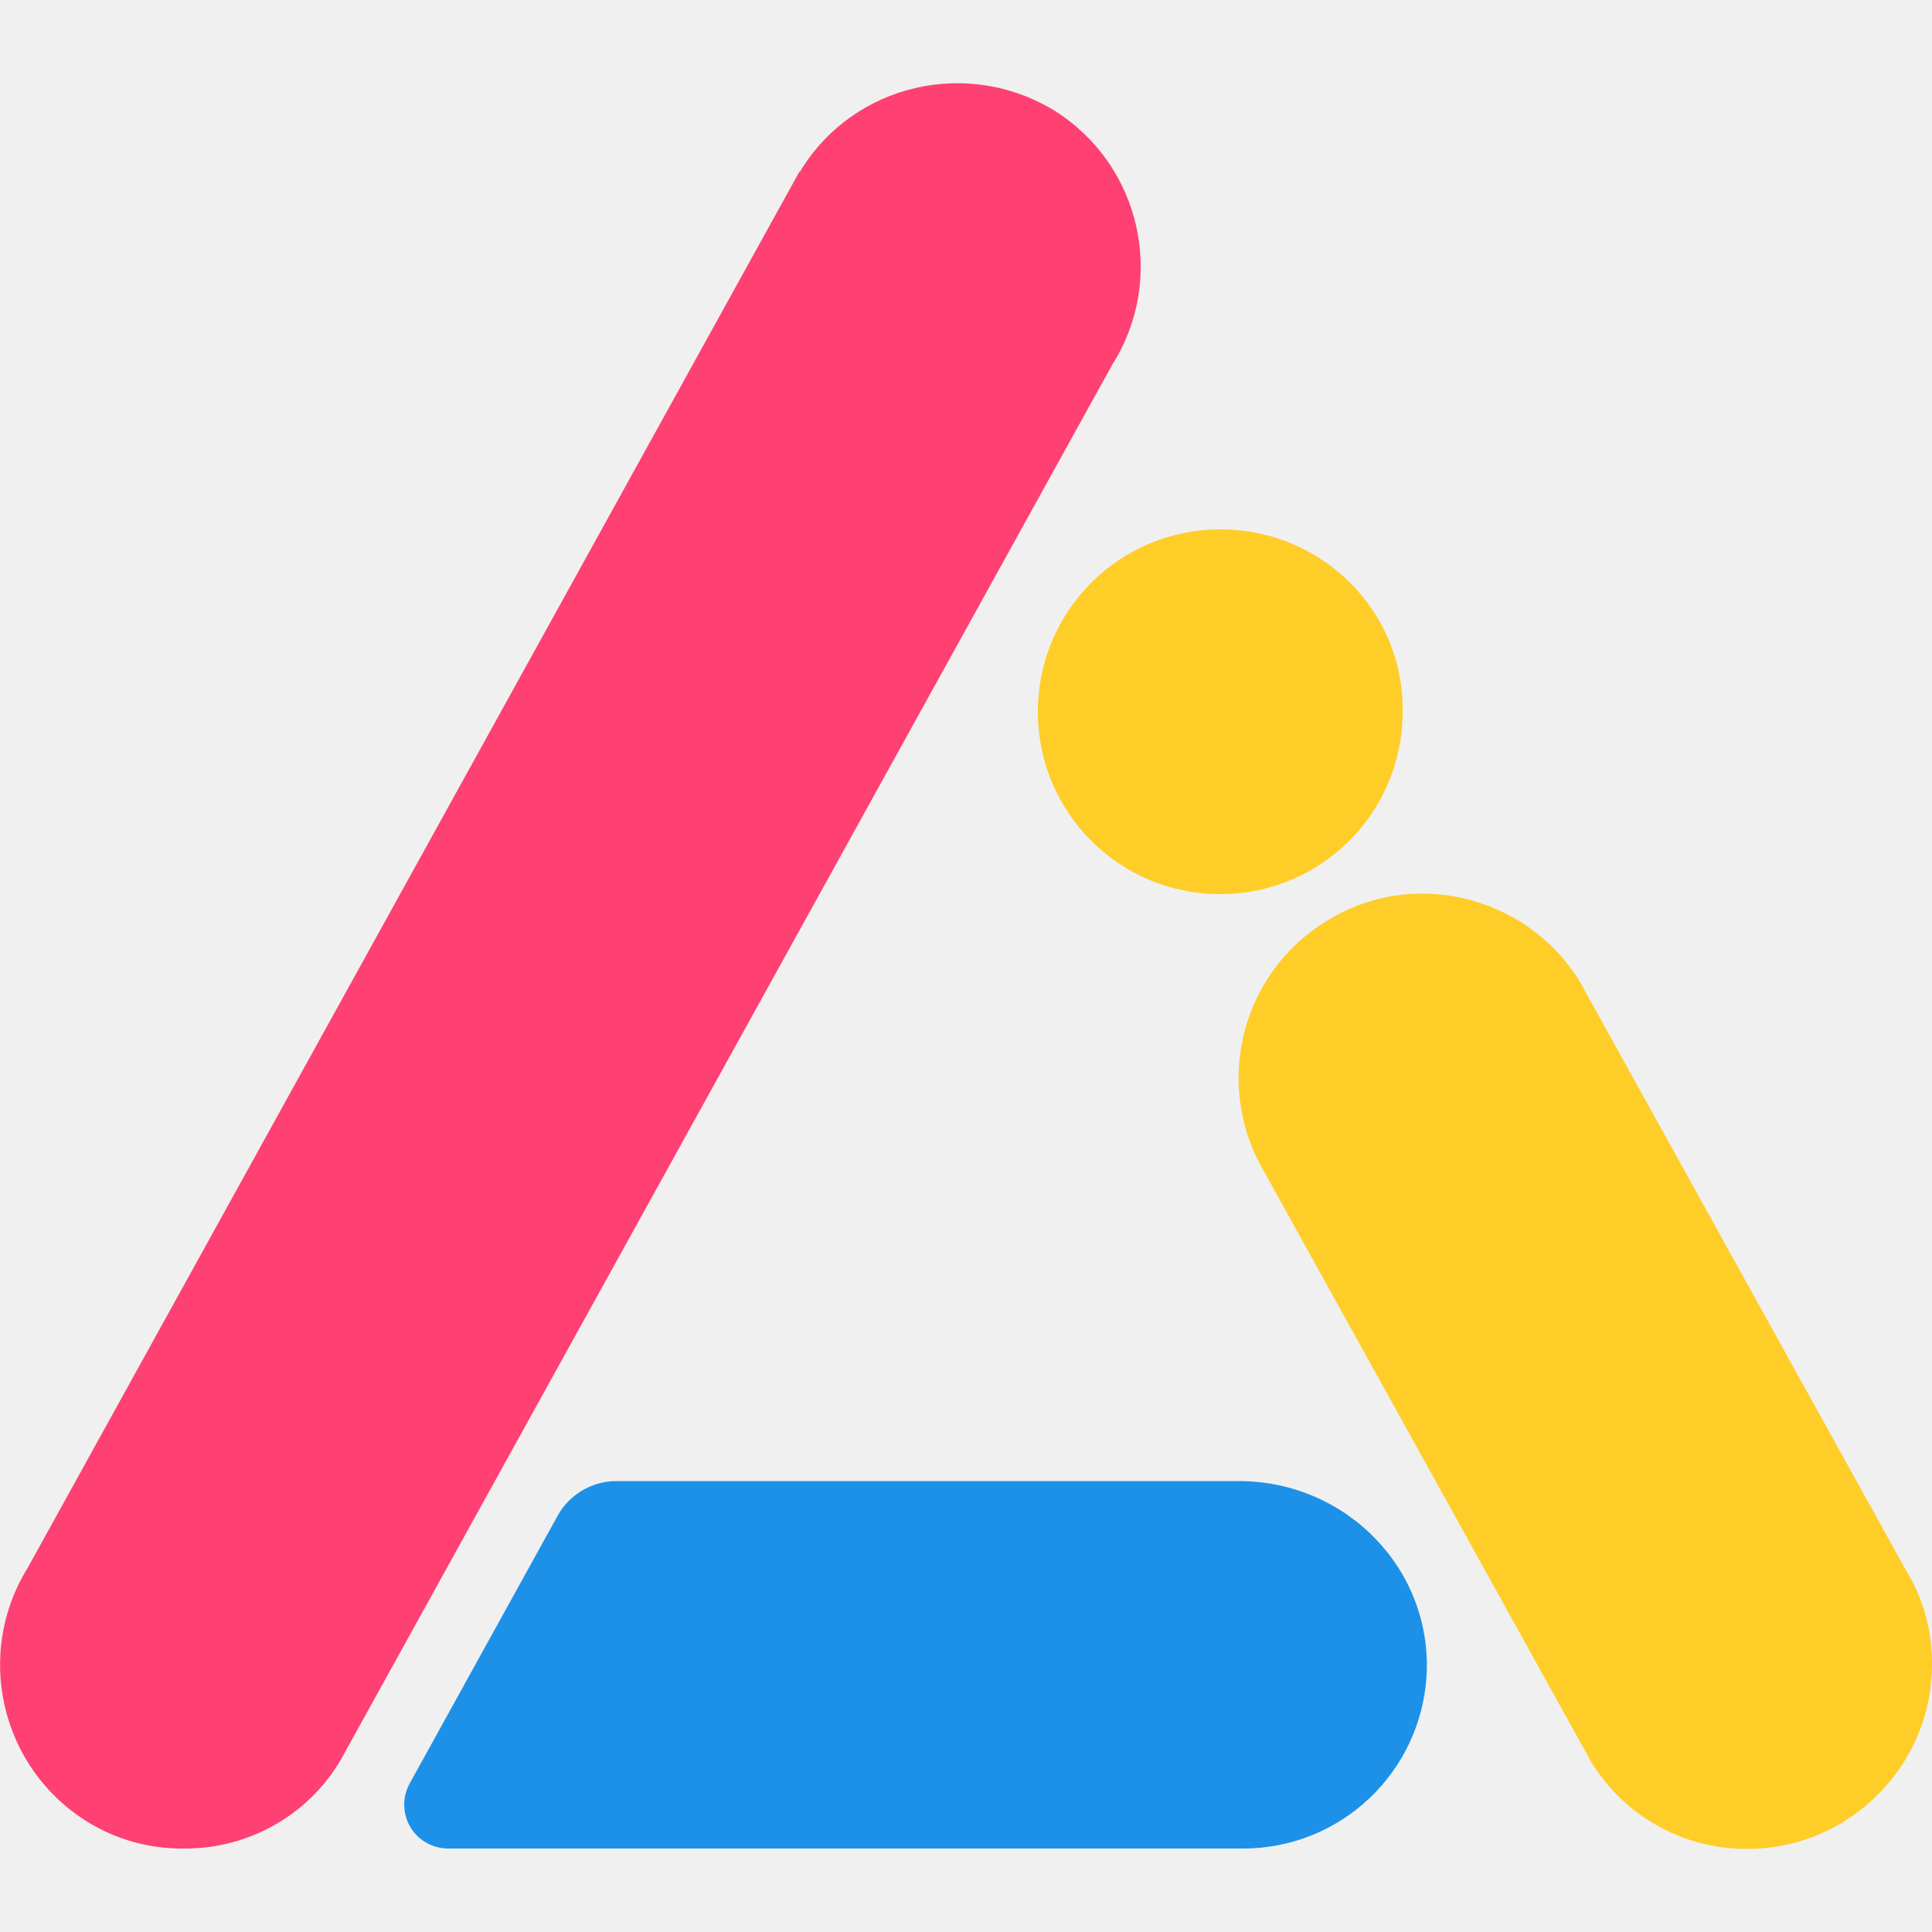
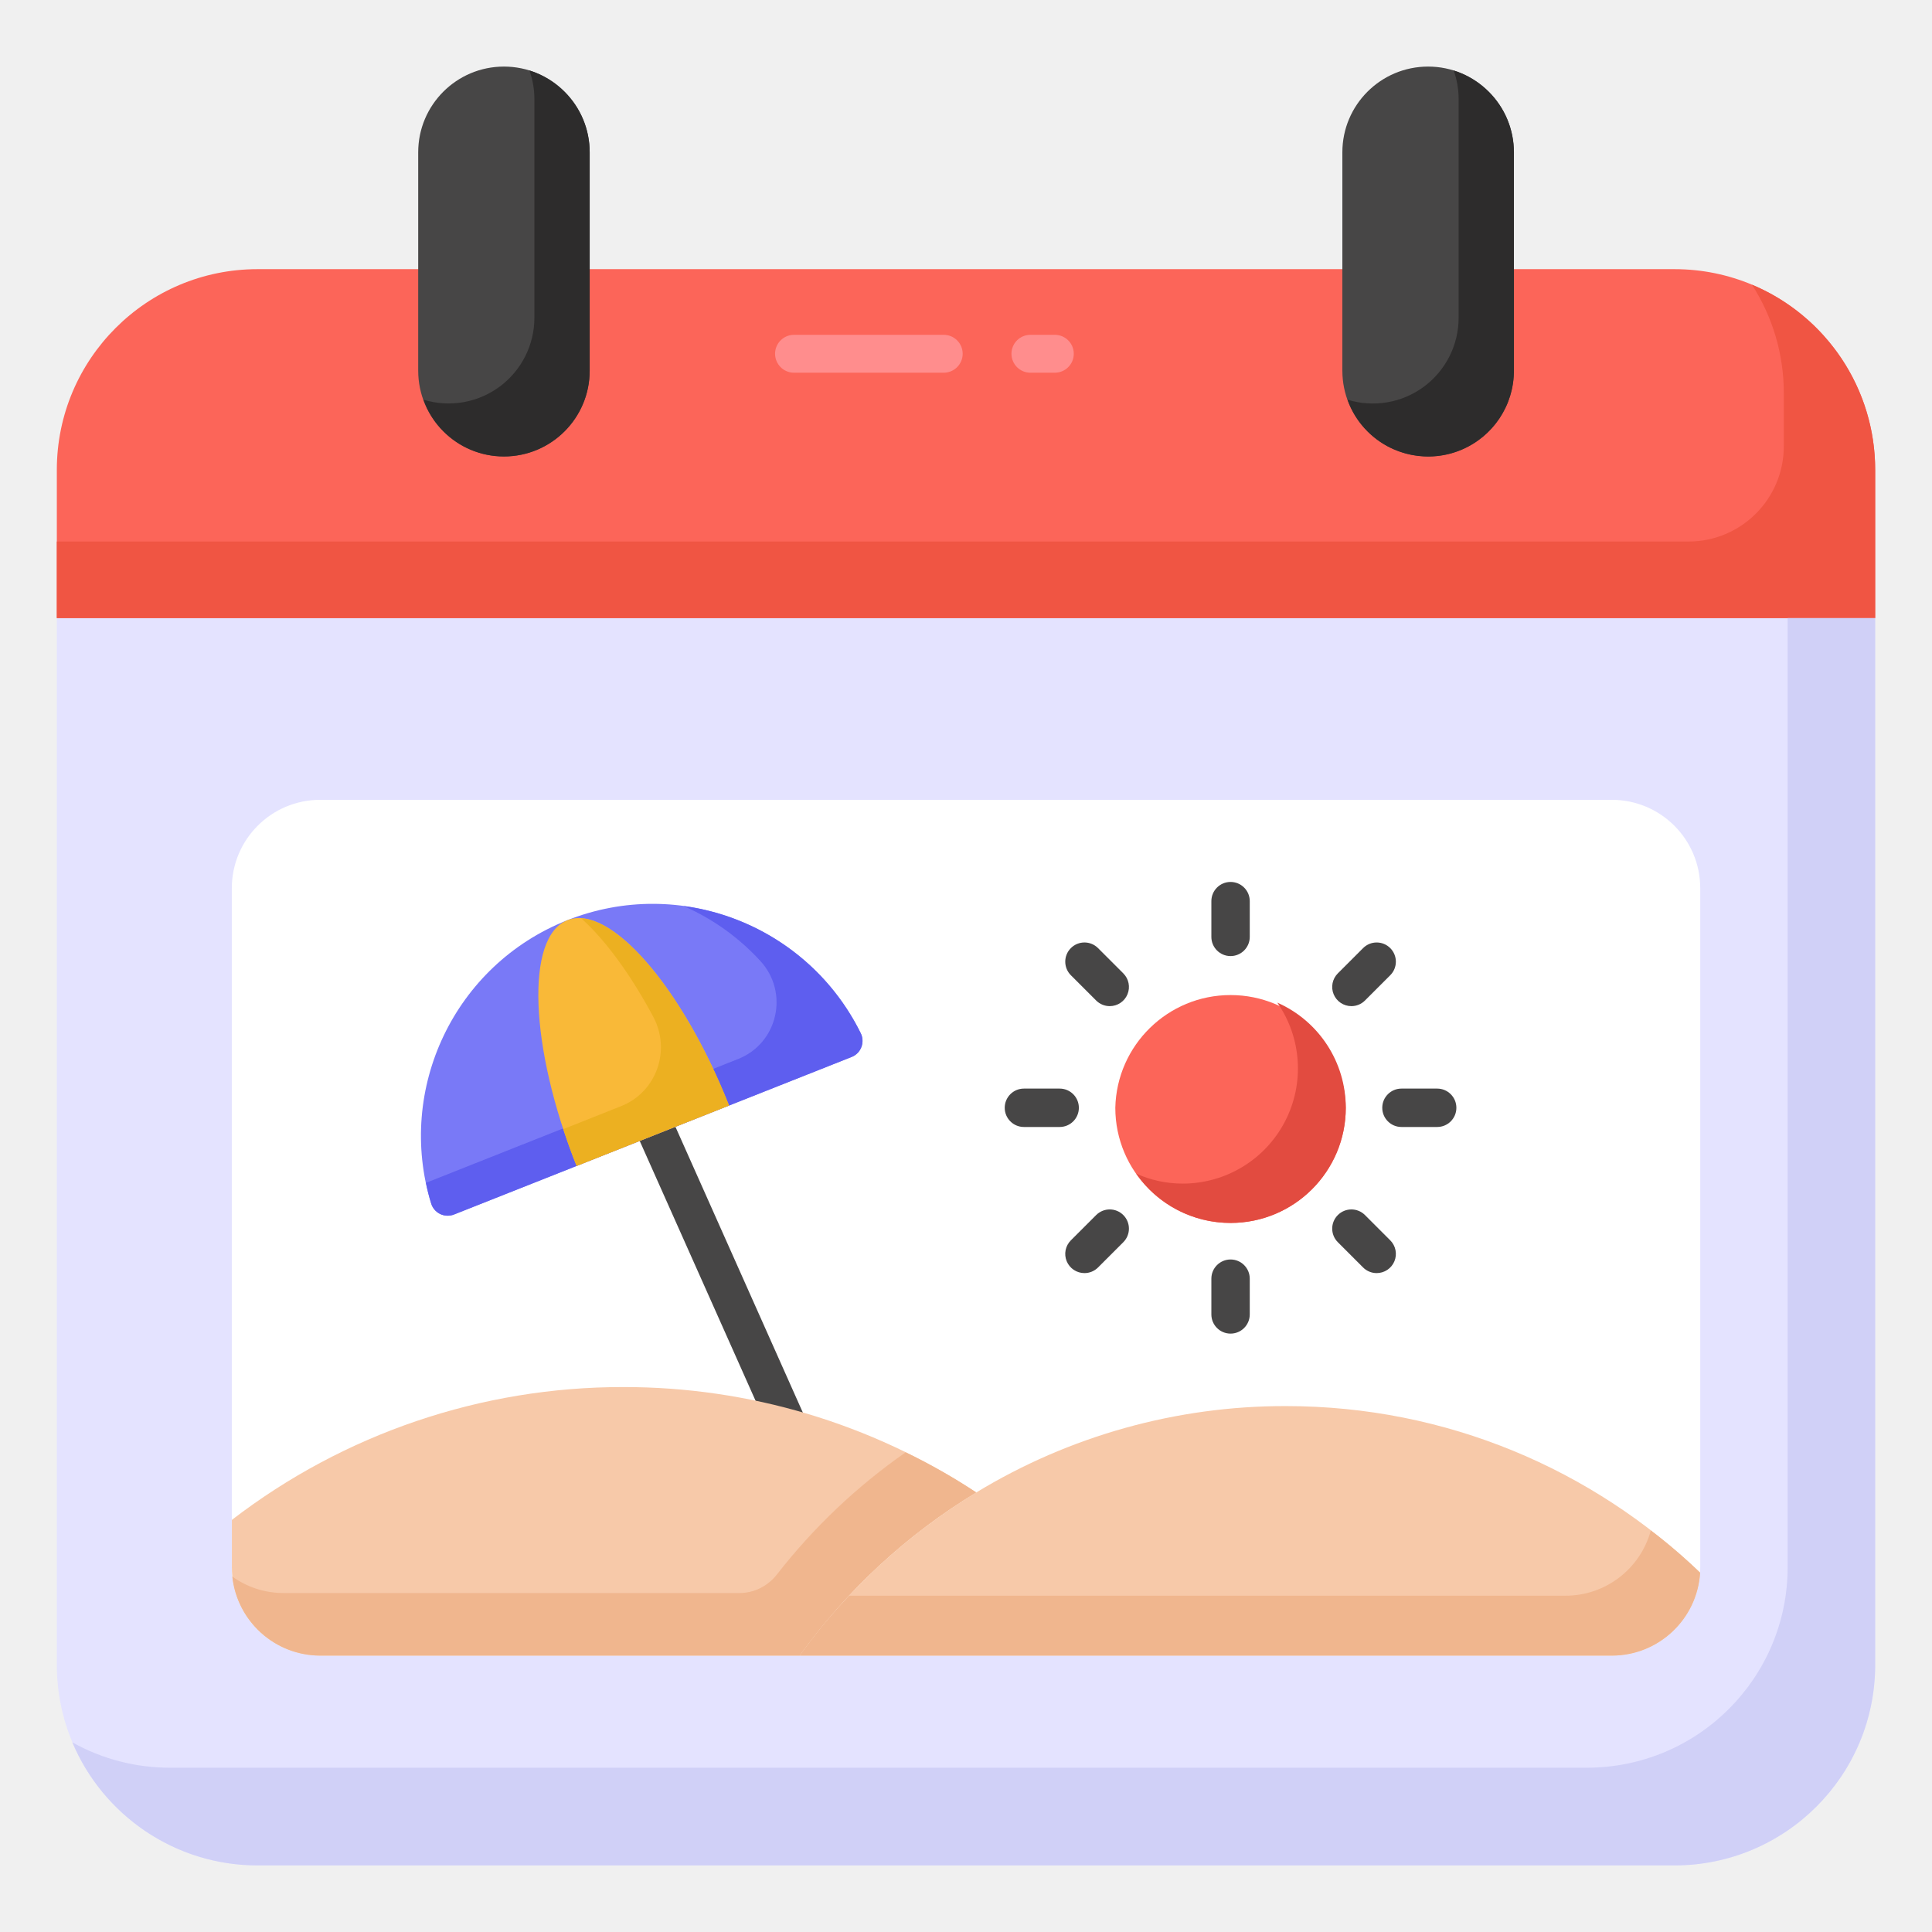
- <svg xmlns="http://www.w3.org/2000/svg" version="1.1" id="1" x="0" y="0" viewBox="0 0 500 500" width="500" height="500" style="enable-background:new 0 0 500 500" xml:space="preserve">
-   <style>
-     .st2 {
-             fill: #ffcd27
-         }
-   </style>
-   <g id="_x39_43c397a-fb56-4c7f-998f-9117336ac322">
-     <g id="_x33_bbd8841-d8a7-4c73-b4de-9e8ca48d8b68">
-       <path d="M320.6 383.3H159.5c-6.3 0-12.2 3.5-15.2 9L106 461.6c-3 5.5-1 12.4 4.5 15.4 1.7.9 3.6 1.4 5.5 1.4h205.7c25.2 0 46-19.6 47.5-44.8 1.5-27.5-20.8-50.3-48.6-50.3z" style="fill:#1d91e8" />
-       <path d="M273 28.7c-22.4-13.8-51.9-7.1-65.7 15.3 0 .2-.2.4-.4.4L7.2 405.7c-13.9 22.4-7 51.8 15.3 65.7 7.5 4.7 16.3 7.1 25.1 7 16.6.1 32-8.5 40.5-22.8L287.9 94.3c14-22.2 7.3-51.6-14.9-65.6z" style="fill:#ff4072" />
-       <path class="st2" d="m493.1 406.1-84.5-152.5c-14-22.1-43.4-29.1-65.5-15.1-22.1 13.6-29.1 42.5-15.9 64.8l84.5 152.5c8.5 14.1 23.8 22.7 40.3 22.7 22.1.1 41.4-15.1 46.7-36.6 2.9-12.6 1-25.2-5.6-35.8zM315.8 137c-26.1 0-47.2 21.1-47.2 47.2s21.1 47.2 47.2 47.2 47.2-21.1 47.2-47.2c.4-26-20.8-47.2-47.2-47.2z" />
-     </g>
+ <svg xmlns="http://www.w3.org/2000/svg" version="1.1" width="512" height="512" x="0" y="0" viewBox="0 0 102 102" style="enable-background:new 0 0 512 512" xml:space="preserve" class="">
+   <g>
+     <path fill="#e4e3ff" d="M99 32.633v55.261c0 5.848-4.743 10.59-10.6 10.59H13.6c-5.847 0-10.6-4.742-10.6-10.59v-55.26z" opacity="1" data-original="#e4e3ff" class="" />
+     <path fill="#ffffff" d="M89.764 82.74a4.666 4.666 0 0 1-4.666 4.666H16.905a4.666 4.666 0 0 1-4.666-4.666V46.893a4.666 4.666 0 0 1 4.666-4.666h68.193a4.666 4.666 0 0 1 4.666 4.666z" opacity="1" data-original="#ffffff" class="" />
+     <path fill="#474646" d="M41.964 77.128c-.388 0-.758-.224-.926-.601l-8.797-19.73a1.014 1.014 0 1 1 1.851-.825l8.796 19.73a1.014 1.014 0 0 1-.924 1.426z" opacity="1" data-original="#474646" />
+     <path fill="#7979f7" d="M23.967 64.122a.916.916 0 0 1-1.21-.595c-1.845-6.039 1.23-12.582 7.196-14.945 5.972-2.366 12.695.295 15.486 5.958a.916.916 0 0 1-.474 1.263z" opacity="1" data-original="#7979f7" />
+     <path fill="#5e5eef" d="m44.965 55.8-20.998 8.32a.907.907 0 0 1-1.206-.598c-.111-.355-.202-.72-.273-1.074l16.484-6.54c2.097-.832 2.699-3.5 1.178-5.166a12.03 12.03 0 0 0-4.062-2.908 12.25 12.25 0 0 1 9.353 6.71c.234.475.02 1.063-.476 1.256z" opacity="1" data-original="#5e5eef" />
+     <path fill="#f9b938" d="M30.44 61.557c-2.49-6.285-2.706-12.096-.485-12.976 2.224-.881 6.046 3.501 8.536 9.786z" opacity="1" data-original="#f9b938" />
+     <path fill="#ecb021" d="m38.49 58.364-8.047 3.192a28.3 28.3 0 0 1-.7-1.946l3.052-1.213c1.867-.742 2.64-2.945 1.694-4.716-1.206-2.256-2.545-4.071-3.803-5.198 2.26.142 5.564 4.236 7.804 9.88z" opacity="1" data-original="#ecb021" />
+     <path fill="#fc6559" d="M99 24.81v7.823H3V24.81c0-5.858 4.753-10.6 10.6-10.6h74.8c5.857 0 10.6 4.742 10.6 10.6z" opacity="1" data-original="#fc6559" class="" />
+     <path fill="#f05543" d="M99 24.81v7.823H3V28.59h86.145a5.031 5.031 0 0 0 5.031-5.031v-2.793a10.55 10.55 0 0 0-1.682-5.736A10.597 10.597 0 0 1 99 24.81z" opacity="1" data-original="#f05543" class="" />
+     <path fill="#d0d0f7" d="M99 32.633v55.261c0 5.848-4.743 10.59-10.6 10.59H13.6c-4.398 0-8.178-2.685-9.78-6.495a10.535 10.535 0 0 0 5.16 1.337h74.799c5.857 0 10.6-4.742 10.6-10.59V32.633z" opacity="1" data-original="#d0d0f7" class="" />
+     <path fill="#f7c9a9" d="M51.542 78.794a31.67 31.67 0 0 0-9.323 8.614H16.904a4.665 4.665 0 0 1-4.662-4.672v-2.493a33.805 33.805 0 0 1 20.664-7.013 33.823 33.823 0 0 1 18.636 5.564z" opacity="1" data-original="#f7c9a9" />
+     <path fill="#f0b68e" d="M51.542 78.794a31.67 31.67 0 0 0-9.323 8.614H16.904a4.676 4.676 0 0 1-4.641-4.175 4.61 4.61 0 0 0 2.705.871h24.078c.779 0 1.5-.376 1.98-.99a31.337 31.337 0 0 1 6.787-6.438 31.51 31.51 0 0 1 3.73 2.118z" opacity="1" data-original="#f0b68e" />
+     <path fill="#f7c9a9" d="M89.758 83.03a4.67 4.67 0 0 1-4.662 4.378H42.22a31.67 31.67 0 0 1 9.323-8.614 31.36 31.36 0 0 1 16.346-4.56c8.493 0 16.195 3.354 21.87 8.796z" opacity="1" data-original="#f7c9a9" />
+     <path fill="#f0b68e" d="M89.758 83.03a4.67 4.67 0 0 1-4.662 4.378H42.22a28.868 28.868 0 0 1 2.614-3.162h37.81a4.667 4.667 0 0 0 4.51-3.445c.912.689 1.784 1.439 2.605 2.229z" opacity="1" data-original="#f0b68e" />
+     <path fill="#474646" d="M31.133 8.042V19.57a4.527 4.527 0 1 1-9.054 0V8.042a4.527 4.527 0 0 1 9.054 0zM79.924 8.042V19.57a4.527 4.527 0 1 1-9.054 0V8.042a4.527 4.527 0 0 1 9.054 0z" opacity="1" data-original="#474646" />
+     <path fill="#2d2c2c" d="M31.132 8.038V19.57a4.528 4.528 0 0 1-4.53 4.53 4.496 4.496 0 0 1-3.192-1.327 4.432 4.432 0 0 1-1.054-1.672 4.528 4.528 0 0 0 5.858-4.327V5.24c0-.537-.092-1.044-.264-1.52.71.223 1.338.608 1.855 1.125a4.496 4.496 0 0 1 1.327 3.192zM79.928 8.038V19.57a4.528 4.528 0 0 1-7.733 3.203 4.432 4.432 0 0 1-1.054-1.672 4.528 4.528 0 0 0 5.868-4.327V5.24c0-.537-.091-1.044-.263-1.52A4.53 4.53 0 0 1 78.6 4.846a4.496 4.496 0 0 1 1.328 3.192z" opacity="1" data-original="#2d2c2c" class="" />
+     <path fill="#fc6559" d="M71.052 58.485a6.08 6.08 0 0 1-6.08 6.08c-3.36 0-6.089-2.72-6.089-6.08a6.086 6.086 0 0 1 12.169 0z" opacity="1" data-original="#fc6559" class="" />
+     <path fill="#e24b40" d="M71.05 58.485a6.081 6.081 0 0 1-6.08 6.08 6.052 6.052 0 0 1-4.988-2.605c.75.34 1.584.528 2.465.528a6.081 6.081 0 0 0 4.988-9.554 6.057 6.057 0 0 1 3.615 5.551z" opacity="1" data-original="#e24b40" />
+     <path fill="#474646" d="M64.967 50.476c-.56 0-1.013-.454-1.013-1.013v-1.887a1.013 1.013 0 1 1 2.027 0v1.887c0 .56-.453 1.013-1.014 1.013zM58.588 53.119a1.01 1.01 0 0 1-.716-.297l-1.335-1.334a1.013 1.013 0 1 1 1.434-1.433l1.334 1.334a1.013 1.013 0 0 1-.717 1.73zM55.945 59.499h-1.887a1.013 1.013 0 1 1 0-2.027h1.887a1.013 1.013 0 1 1 0 2.027zM57.254 67.213a1.013 1.013 0 0 1-.717-1.73l1.335-1.334a1.013 1.013 0 1 1 1.433 1.433l-1.334 1.334a1.01 1.01 0 0 1-.717.297zM64.967 70.408c-.56 0-1.013-.454-1.013-1.014v-1.886a1.013 1.013 0 1 1 2.027 0v1.886c0 .56-.453 1.014-1.014 1.014zM72.682 67.213a1.01 1.01 0 0 1-.717-.297l-1.334-1.334a1.013 1.013 0 1 1 1.433-1.433l1.334 1.334a1.013 1.013 0 0 1-.716 1.73zM75.876 59.499H73.99a1.013 1.013 0 1 1 0-2.027h1.886a1.013 1.013 0 1 1 0 2.027zM71.348 53.119a1.013 1.013 0 0 1-.717-1.73l1.334-1.334a1.013 1.013 0 1 1 1.433 1.433l-1.334 1.334a1.01 1.01 0 0 1-.716.297z" opacity="1" data-original="#474646" />
+     <path fill="#ff8d8d" d="M49.825 19.677H41.92a1 1 0 1 1 0-2h7.904a1 1 0 1 1 0 2zM55.692 19.677H54.4a1 1 0 1 1 0-2h1.29a1 1 0 1 1 0 2z" opacity="1" data-original="#ff8d8d" />
  </g>
</svg>
